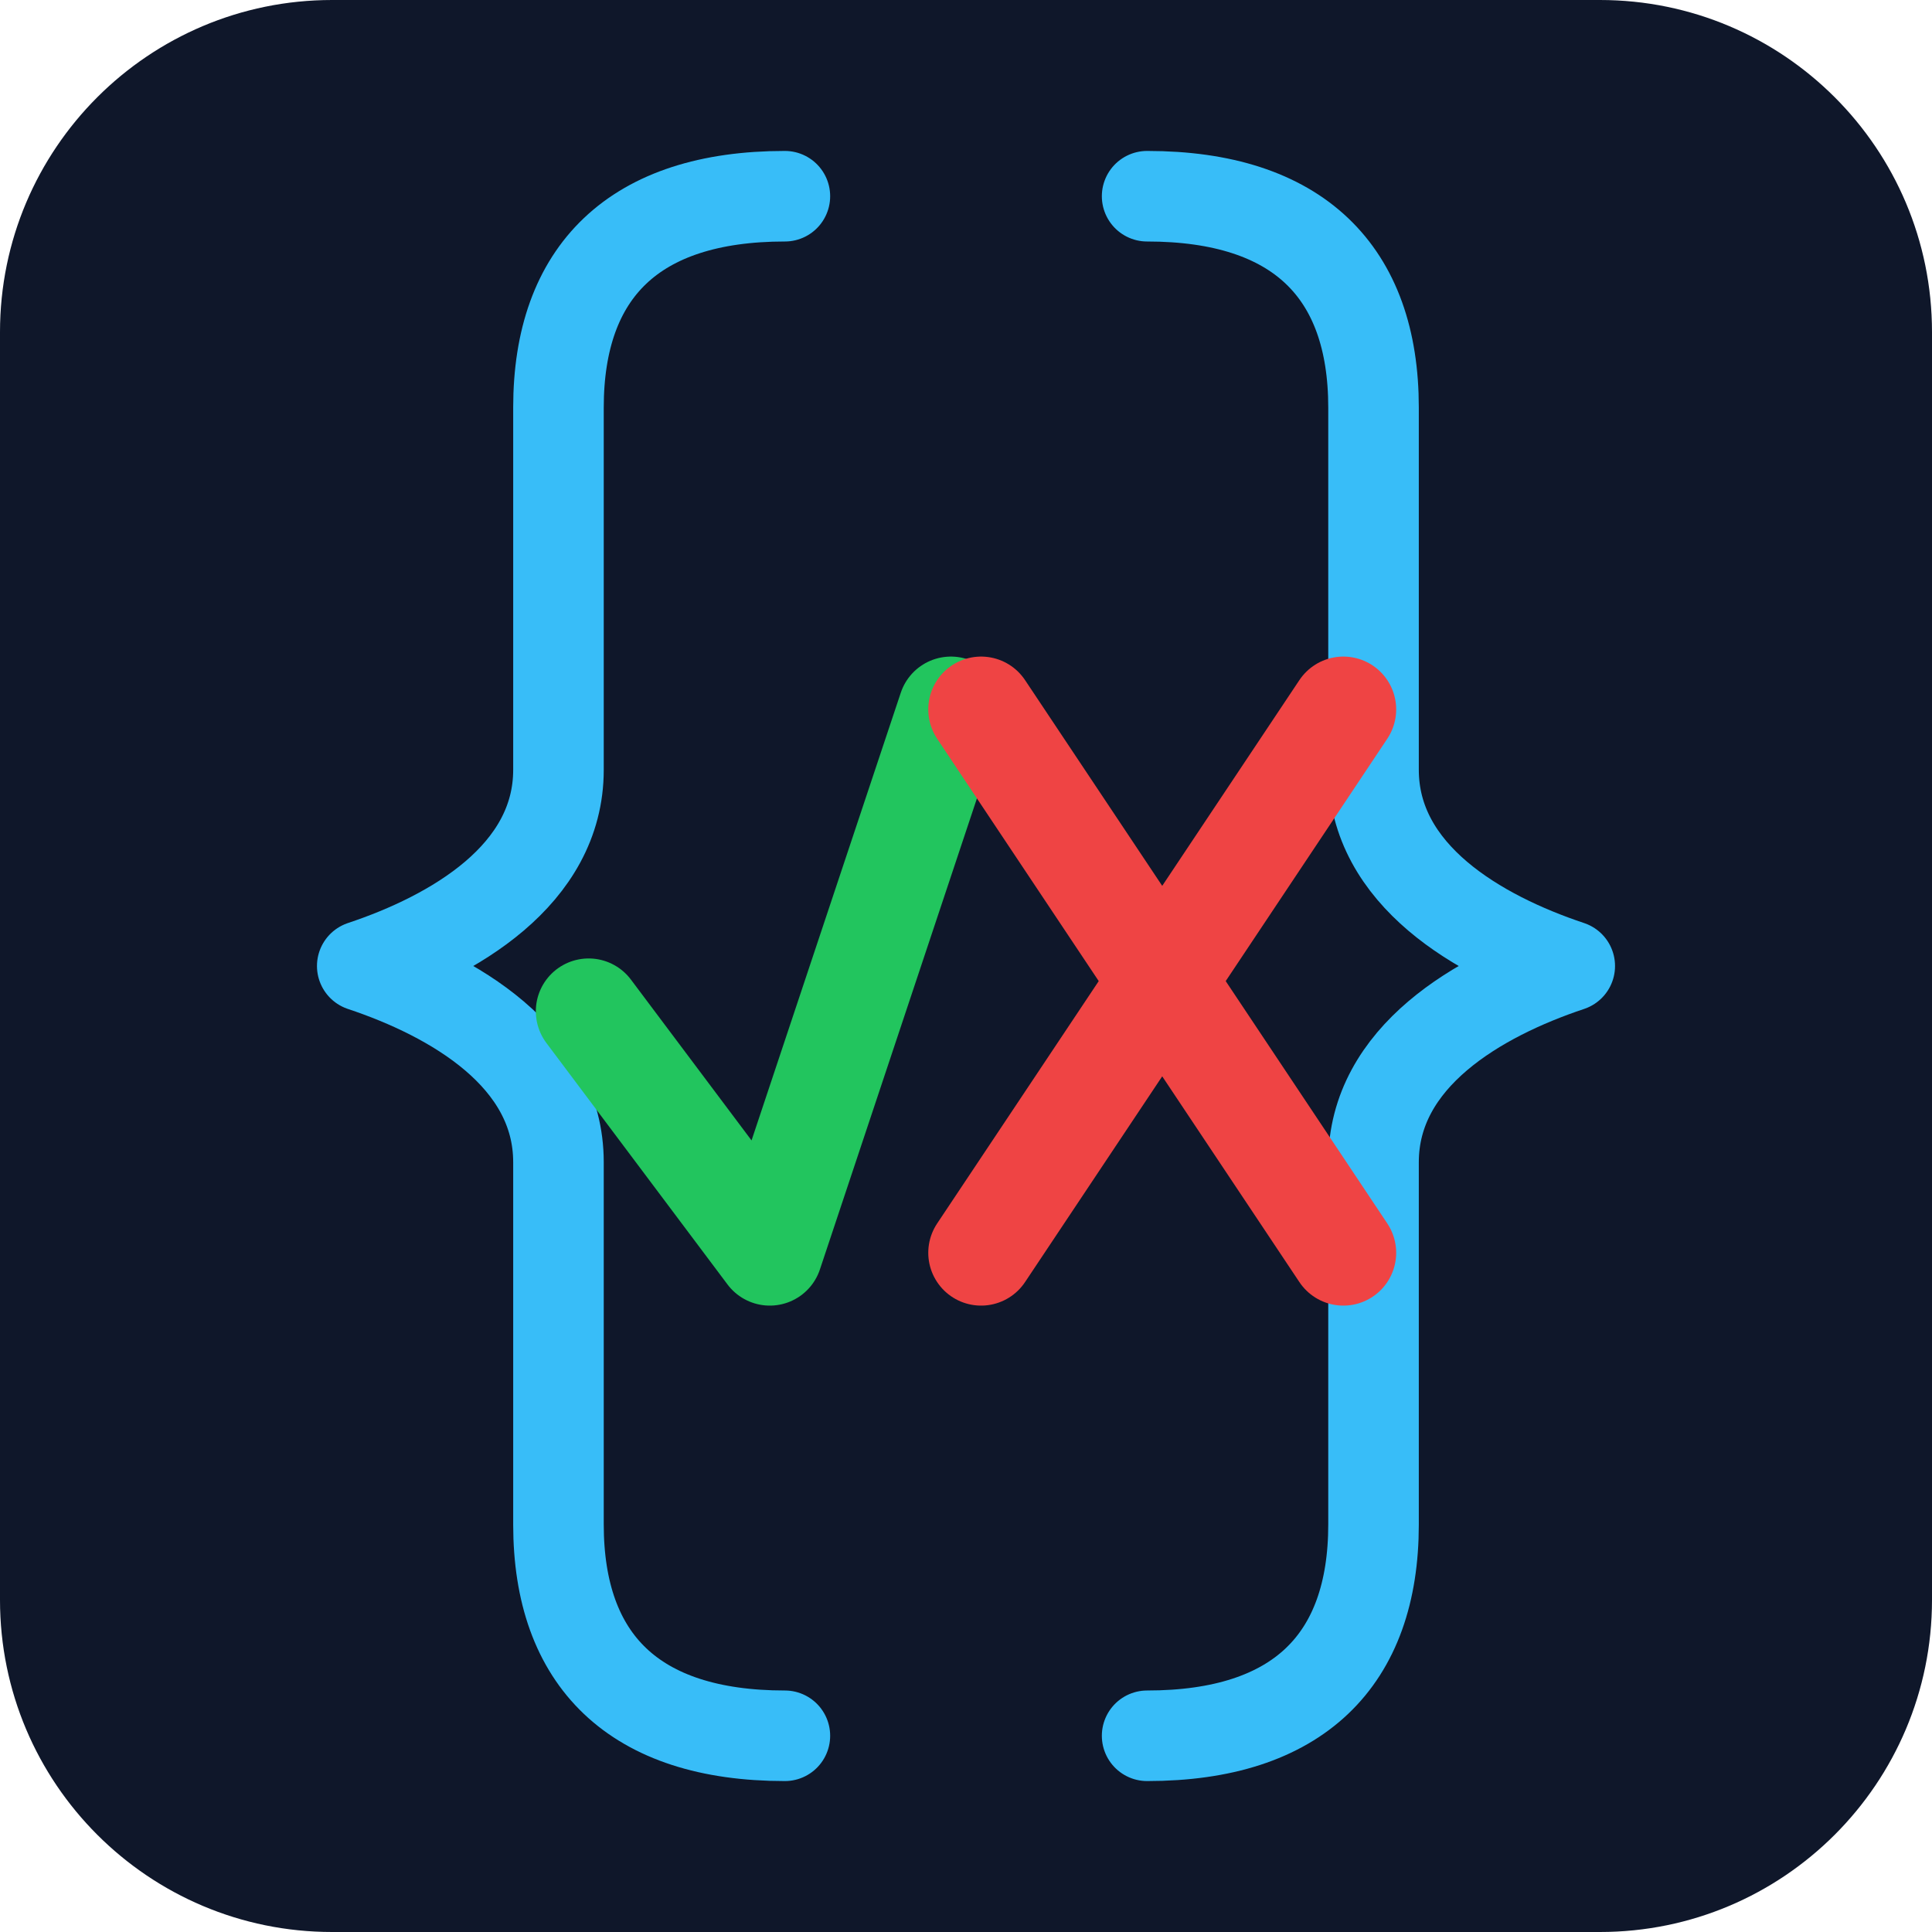
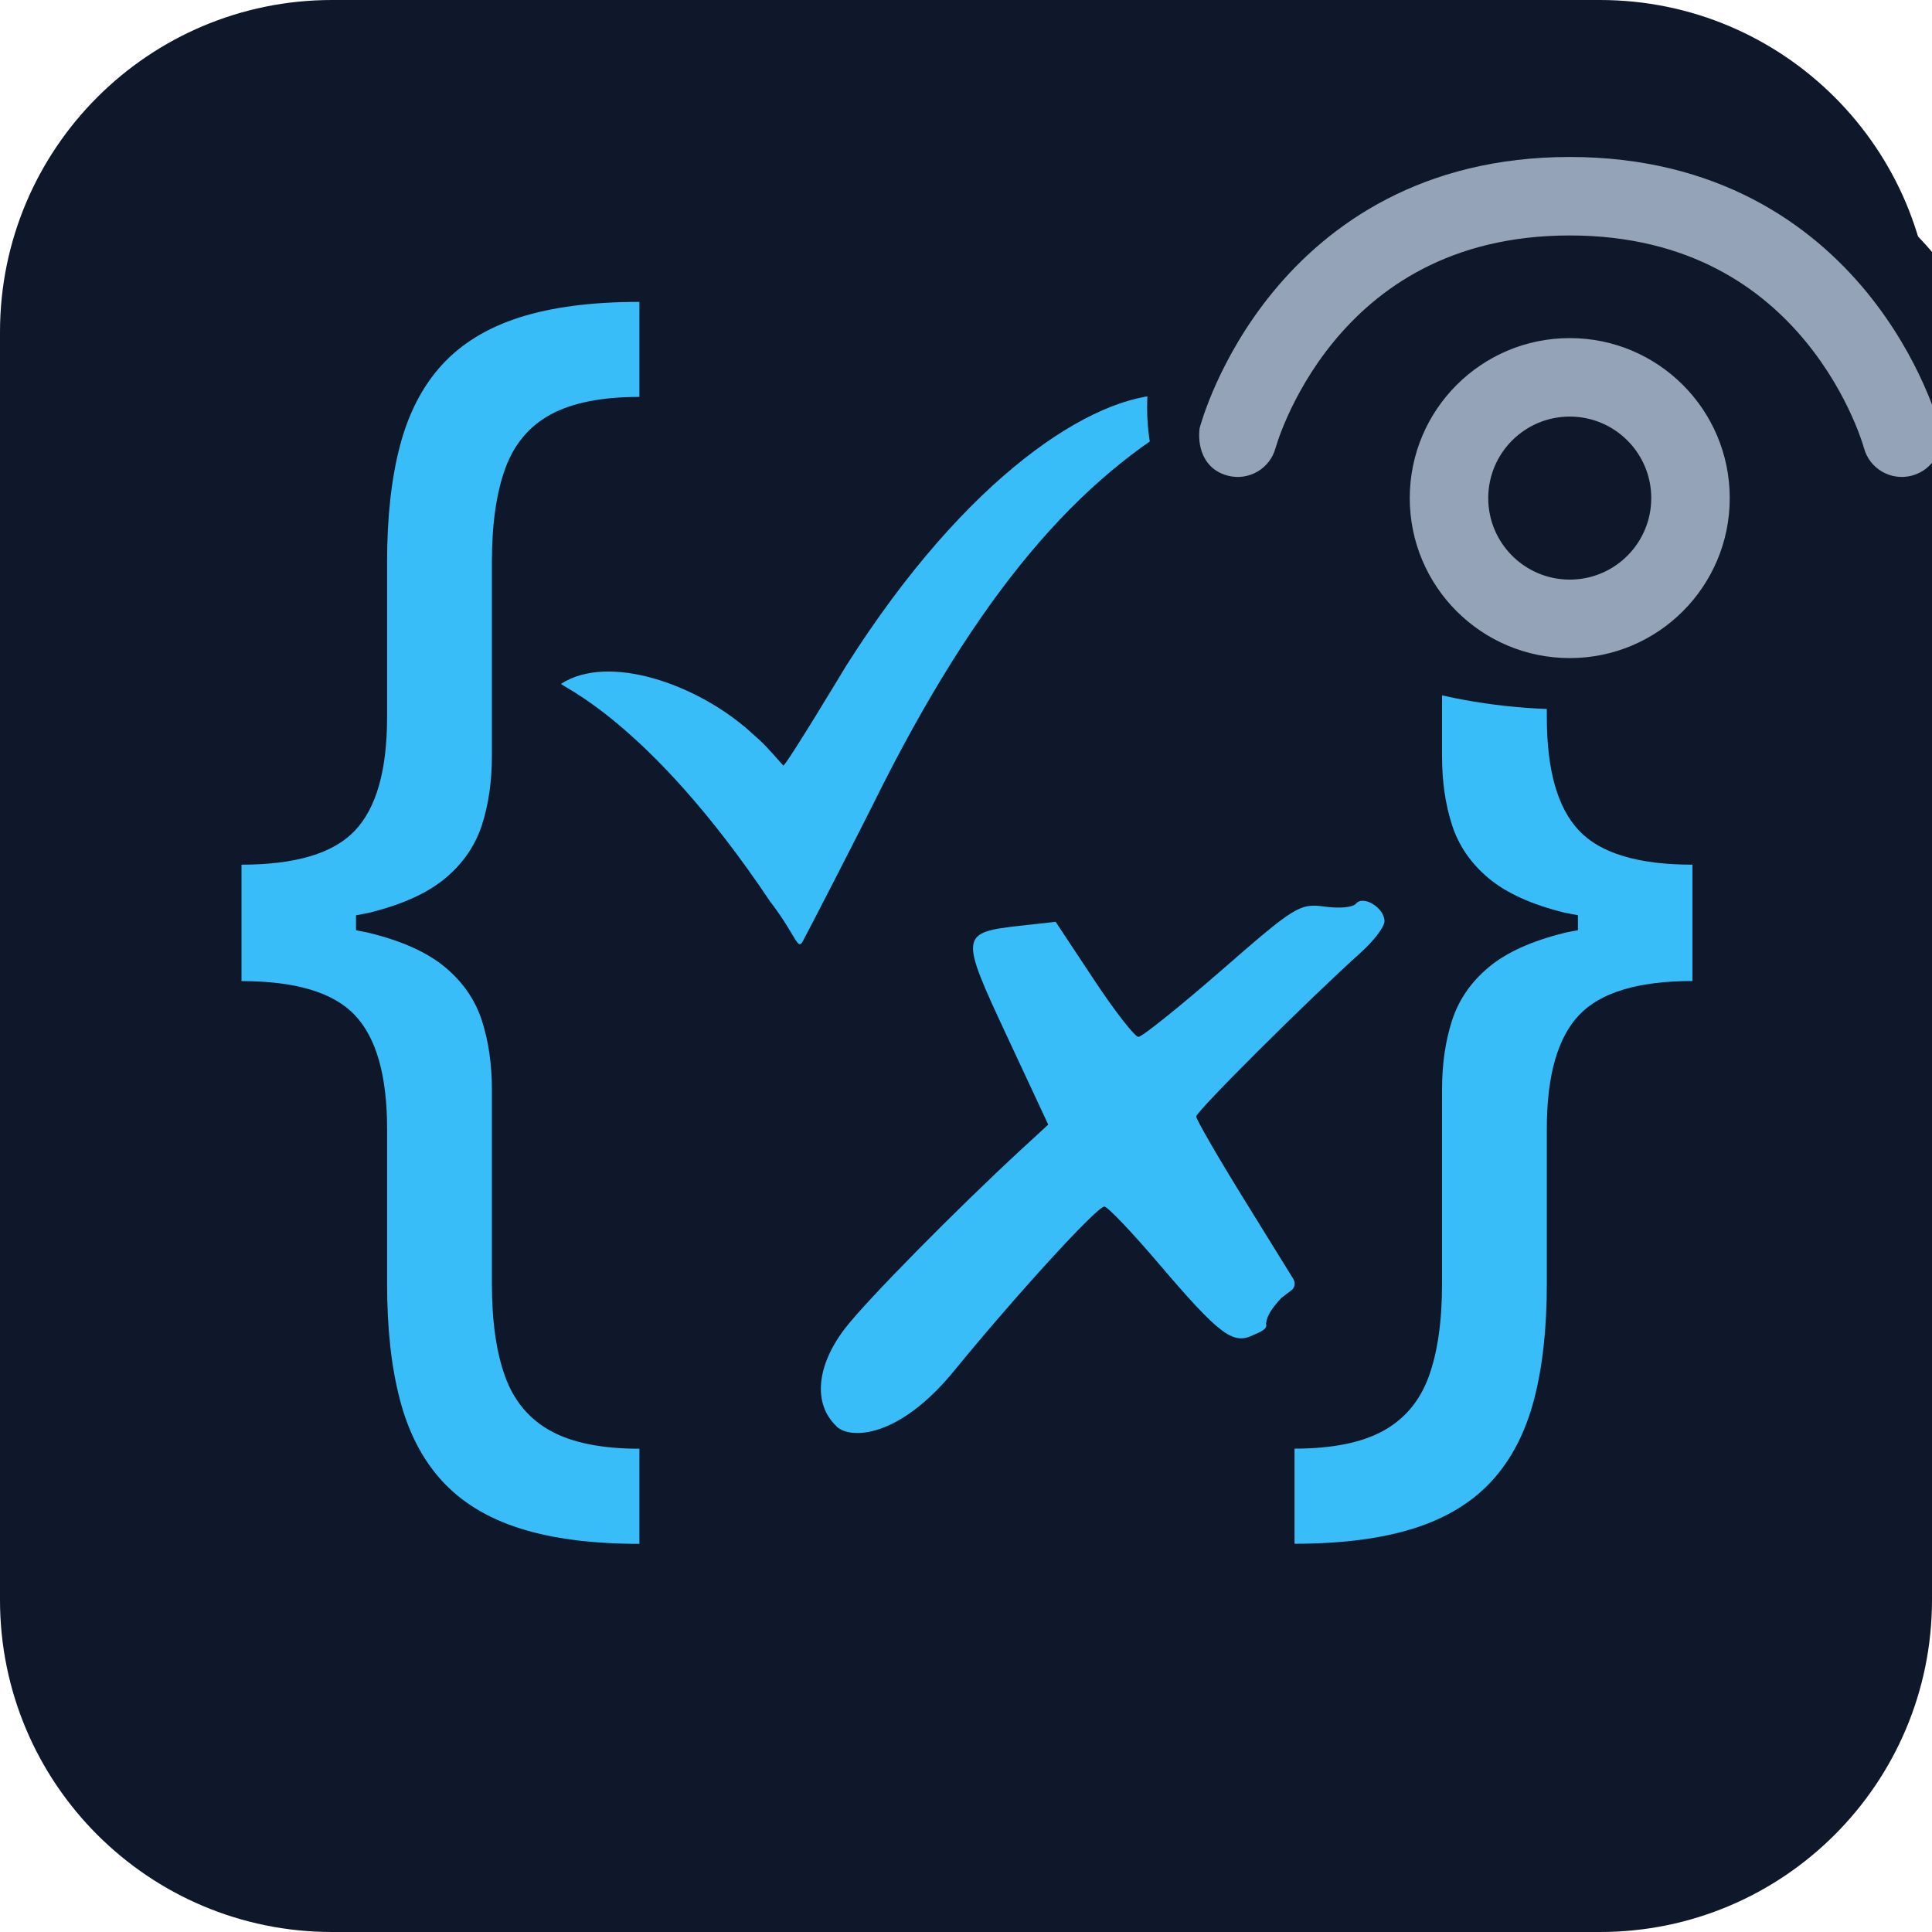
<svg xmlns="http://www.w3.org/2000/svg" viewBox="0 0 128 128" width="128" height="128">
  <rect width="128" height="128" rx="22" fill="#0F172A" />
-   <path d="M 52,13            C 42,13 37,18 37,27            L 37,51            C 37,58 30,62 24,64            C 30,66 37,70 37,77            L 37,101            C 37,110 42,115 52,115" stroke="#38BDF8" stroke-width="6" fill="none" stroke-linecap="round" stroke-linejoin="round" />
-   <path d="M 76,13            C 86,13 91,18 91,27            L 91,51            C 91,58 98,62 104,64            C 98,66 91,70 91,77            L 91,101            C 91,110 86,115 76,115" stroke="#38BDF8" stroke-width="6" fill="none" stroke-linecap="round" stroke-linejoin="round" />
-   <path d="M 39,67 L 51,83 L 63,47" stroke="#22C55E" stroke-width="7" fill="none" stroke-linecap="round" stroke-linejoin="round" />
-   <line x1="65" y1="47" x2="89" y2="83" stroke="#EF4444" stroke-width="7" stroke-linecap="round" />
-   <line x1="89" y1="47" x2="65" y2="83" stroke="#EF4444" stroke-width="7" stroke-linecap="round" />
+   <g transform="translate(16, 20) scale(1.45)" fill="#38BDF8">
+     <path d="M27.187 51.376C26.104 50.358 26.261 48.605 27.59 46.884C28.575 45.61 32.69 41.436 35.659 38.698L36.86 37.592L34.949 33.495C32.807 28.901 32.818 28.813 35.644 28.498L37.2 28.326L38.939 30.954C39.895 32.401 40.817 33.583 40.982 33.583C41.147 33.583 42.864 32.206 44.793 30.526C48.143 27.605 48.352 27.476 49.487 27.63C50.172 27.725 50.779 27.667 50.922 27.495C51.259 27.092 52.225 27.689 52.225 28.3C52.225 28.553 51.742 29.19 51.156 29.717C48.751 31.877 43.622 36.988 43.622 37.222C43.622 37.361 44.654 39.144 45.921 41.187L48.059 44.643C48.154 44.797 48.136 44.995 48.015 45.126L47.506 45.518C47.122 45.943 46.862 46.276 46.811 46.693C46.902 46.95 46.518 47.074 46.17 47.235C45.288 47.645 44.636 47.144 41.941 43.98C40.708 42.531 39.576 41.341 39.426 41.337C39.093 41.33 35.406 45.361 32.554 48.85C30.039 51.925 27.824 51.987 27.184 51.383L27.187 51.376Z" />
+     <path d="M24.196 27.458C24.181 27.436 24.163 27.414 24.152 27.396C18.536 19.012 14.465 17.537 14.611 17.445C16.746 16.072 20.751 17.419 23.226 19.62C23.255 19.645 23.284 19.678 23.317 19.708C23.91 20.213 24.046 20.396 24.756 21.187C24.884 21.187 27.623 16.636 27.641 16.607C33.155 7.912 38.921 4.236 42.267 4.243C43.863 4.243 44.101 4.8 44.101 4.8C38.679 7.63 34.092 12.675 29.354 21.966C28.033 24.628 25.807 28.922 25.646 29.215C25.404 29.655 25.364 28.999 24.2 27.458H24.196Z" />
+     <path d="M5.843 27.908C7.344 27.539 8.497 27.015 9.314 26.334C10.127 25.653 10.683 24.84 10.987 23.896C11.291 22.951 11.441 21.901 11.441 20.747V11.88C11.441 10.152 11.646 8.728 12.052 7.611C12.459 6.495 13.154 5.671 14.135 5.14C15.117 4.609 16.468 4.342 18.181 4.342V0C16.01 0 14.183 0.238 12.704 0.71C11.225 1.183 10.046 1.907 9.156 2.881C8.267 3.855 7.63 5.089 7.238 6.583C6.846 8.076 6.652 9.841 6.652 11.88V18.975C6.652 21.399 6.162 23.127 5.177 24.163C4.196 25.199 2.468 25.715 0 25.715V31.035C2.468 31.035 4.192 31.551 5.177 32.587C6.158 33.623 6.652 35.351 6.652 37.775V44.867C6.652 46.906 6.846 48.67 7.238 50.164C7.63 51.658 8.267 52.892 9.156 53.865C10.046 54.839 11.225 55.564 12.704 56.036C14.183 56.509 16.006 56.747 18.181 56.747V52.401C16.468 52.401 15.117 52.13 14.135 51.592C13.154 51.054 12.459 50.23 12.052 49.121C11.646 48.011 11.441 46.594 11.441 44.863V35.996C11.441 34.842 11.291 33.795 10.987 32.847C10.683 31.903 10.127 31.09 9.314 30.409C8.501 29.728 7.344 29.204 5.843 28.835C5.653 28.787 5.437 28.754 5.232 28.714V28.029C5.437 27.989 5.653 27.952 5.843 27.908Z" />
+     <path d="M60.452 27.908C58.95 27.539 57.797 27.015 56.981 26.334C56.168 25.653 55.612 24.84 55.308 23.896C55.004 22.951 54.854 21.901 54.854 20.747V11.88C54.854 10.152 54.649 8.728 54.242 7.611C53.836 6.495 53.14 5.671 52.159 5.14C51.178 4.609 49.827 4.342 48.114 4.342V0C50.285 0 52.112 0.238 53.591 0.71C55.07 1.183 56.249 1.907 57.138 2.881C58.024 3.855 58.665 5.089 59.057 6.583C59.449 8.076 59.642 9.841 59.642 11.88V18.975C59.642 21.399 60.133 23.127 61.118 24.163C62.099 25.199 63.827 25.715 66.295 25.715V28.285V28.461V31.031C63.827 31.031 62.103 31.547 61.118 32.584C60.137 33.62 59.642 35.348 59.642 37.771V44.863C59.642 46.902 59.449 48.667 59.057 50.16C58.665 51.654 58.028 52.888 57.138 53.862C56.252 54.836 55.07 55.56 53.591 56.033C52.112 56.505 50.288 56.743 48.114 56.743V52.397C49.827 52.397 51.178 52.126 52.159 51.588C53.14 51.05 53.836 50.226 54.242 49.117C54.649 48.008 54.854 46.591 54.854 44.859V35.992C54.854 34.839 55.004 33.792 55.308 32.843C55.612 31.899 56.168 31.086 56.981 30.405C57.794 29.724 58.95 29.201 60.452 28.831C60.642 28.783 60.858 28.75 61.063 28.71V28.026C60.858 27.985 60.642 27.949 60.452 27.905V27.908Z" />
+   </g>
+   <ellipse cx="104" cy="27" rx="28" ry="20" fill="#0F172A" />
+   <g transform="translate(72, -5) scale(4.0)" fill="#94A3B8" stroke="#94A3B8" stroke-width="0.3">
+     <path d="M2.984 8.625L2.983 8.628C2.913 8.895 2.639 9.054 2.372 8.983C1.941 8.869 2.017 8.372 2.017 8.372L2.035 8.31C2.035 8.31 2.061 8.226 2.082 8.165C2.124 8.043 2.188 7.873 2.279 7.67C2.462 7.265 2.754 6.725 3.199 6.183C4.096 5.089 5.605 4 8 4C10.395 4 11.904 5.089 12.802 6.183C13.246 6.725 13.539 7.265 13.721 7.67C13.812 7.873 13.877 8.043 13.919 8.165C13.94 8.226 13.955 8.275 13.966 8.31C13.971 8.328 13.975 8.342 13.978 8.352L13.982 8.365L13.983 8.369L13.983 8.371L13.983 8.372C14.054 8.639 13.895 8.913 13.628 8.983C13.362 9.054 13.088 8.896 13.017 8.629L13.017 8.628L13.016 8.625L13.008 8.6C13.001 8.576 12.99 8.539 12.973 8.491C12.94 8.394 12.887 8.252 12.809 8.08C12.654 7.735 12.404 7.275 12.028 6.817C11.286 5.912 10.044 5 8 5C5.956 5 4.715 5.912 3.972 6.817C3.596 7.275 3.347 7.735 3.191 8.08C3.114 8.252 3.06 8.394 3.027 8.491C3.011 8.539 2.999 8.576 2.992 8.6L2.984 8.625ZM8 7C6.62 7 5.5 8.119 5.5 9.5C5.5 10.881 6.62 12 8 12C9.381 12 10.5 10.881 10.5 9.5C10.5 8.119 9.381 7 8 7ZM6.5 9.5C6.5 8.672 7.172 8 8 8C8.829 8 9.5 8.672 9.5 9.5C9.5 10.328 8.829 11 8 11C7.172 11 6.5 10.328 6.5 9.5Z" />
+   </g>
</svg>
